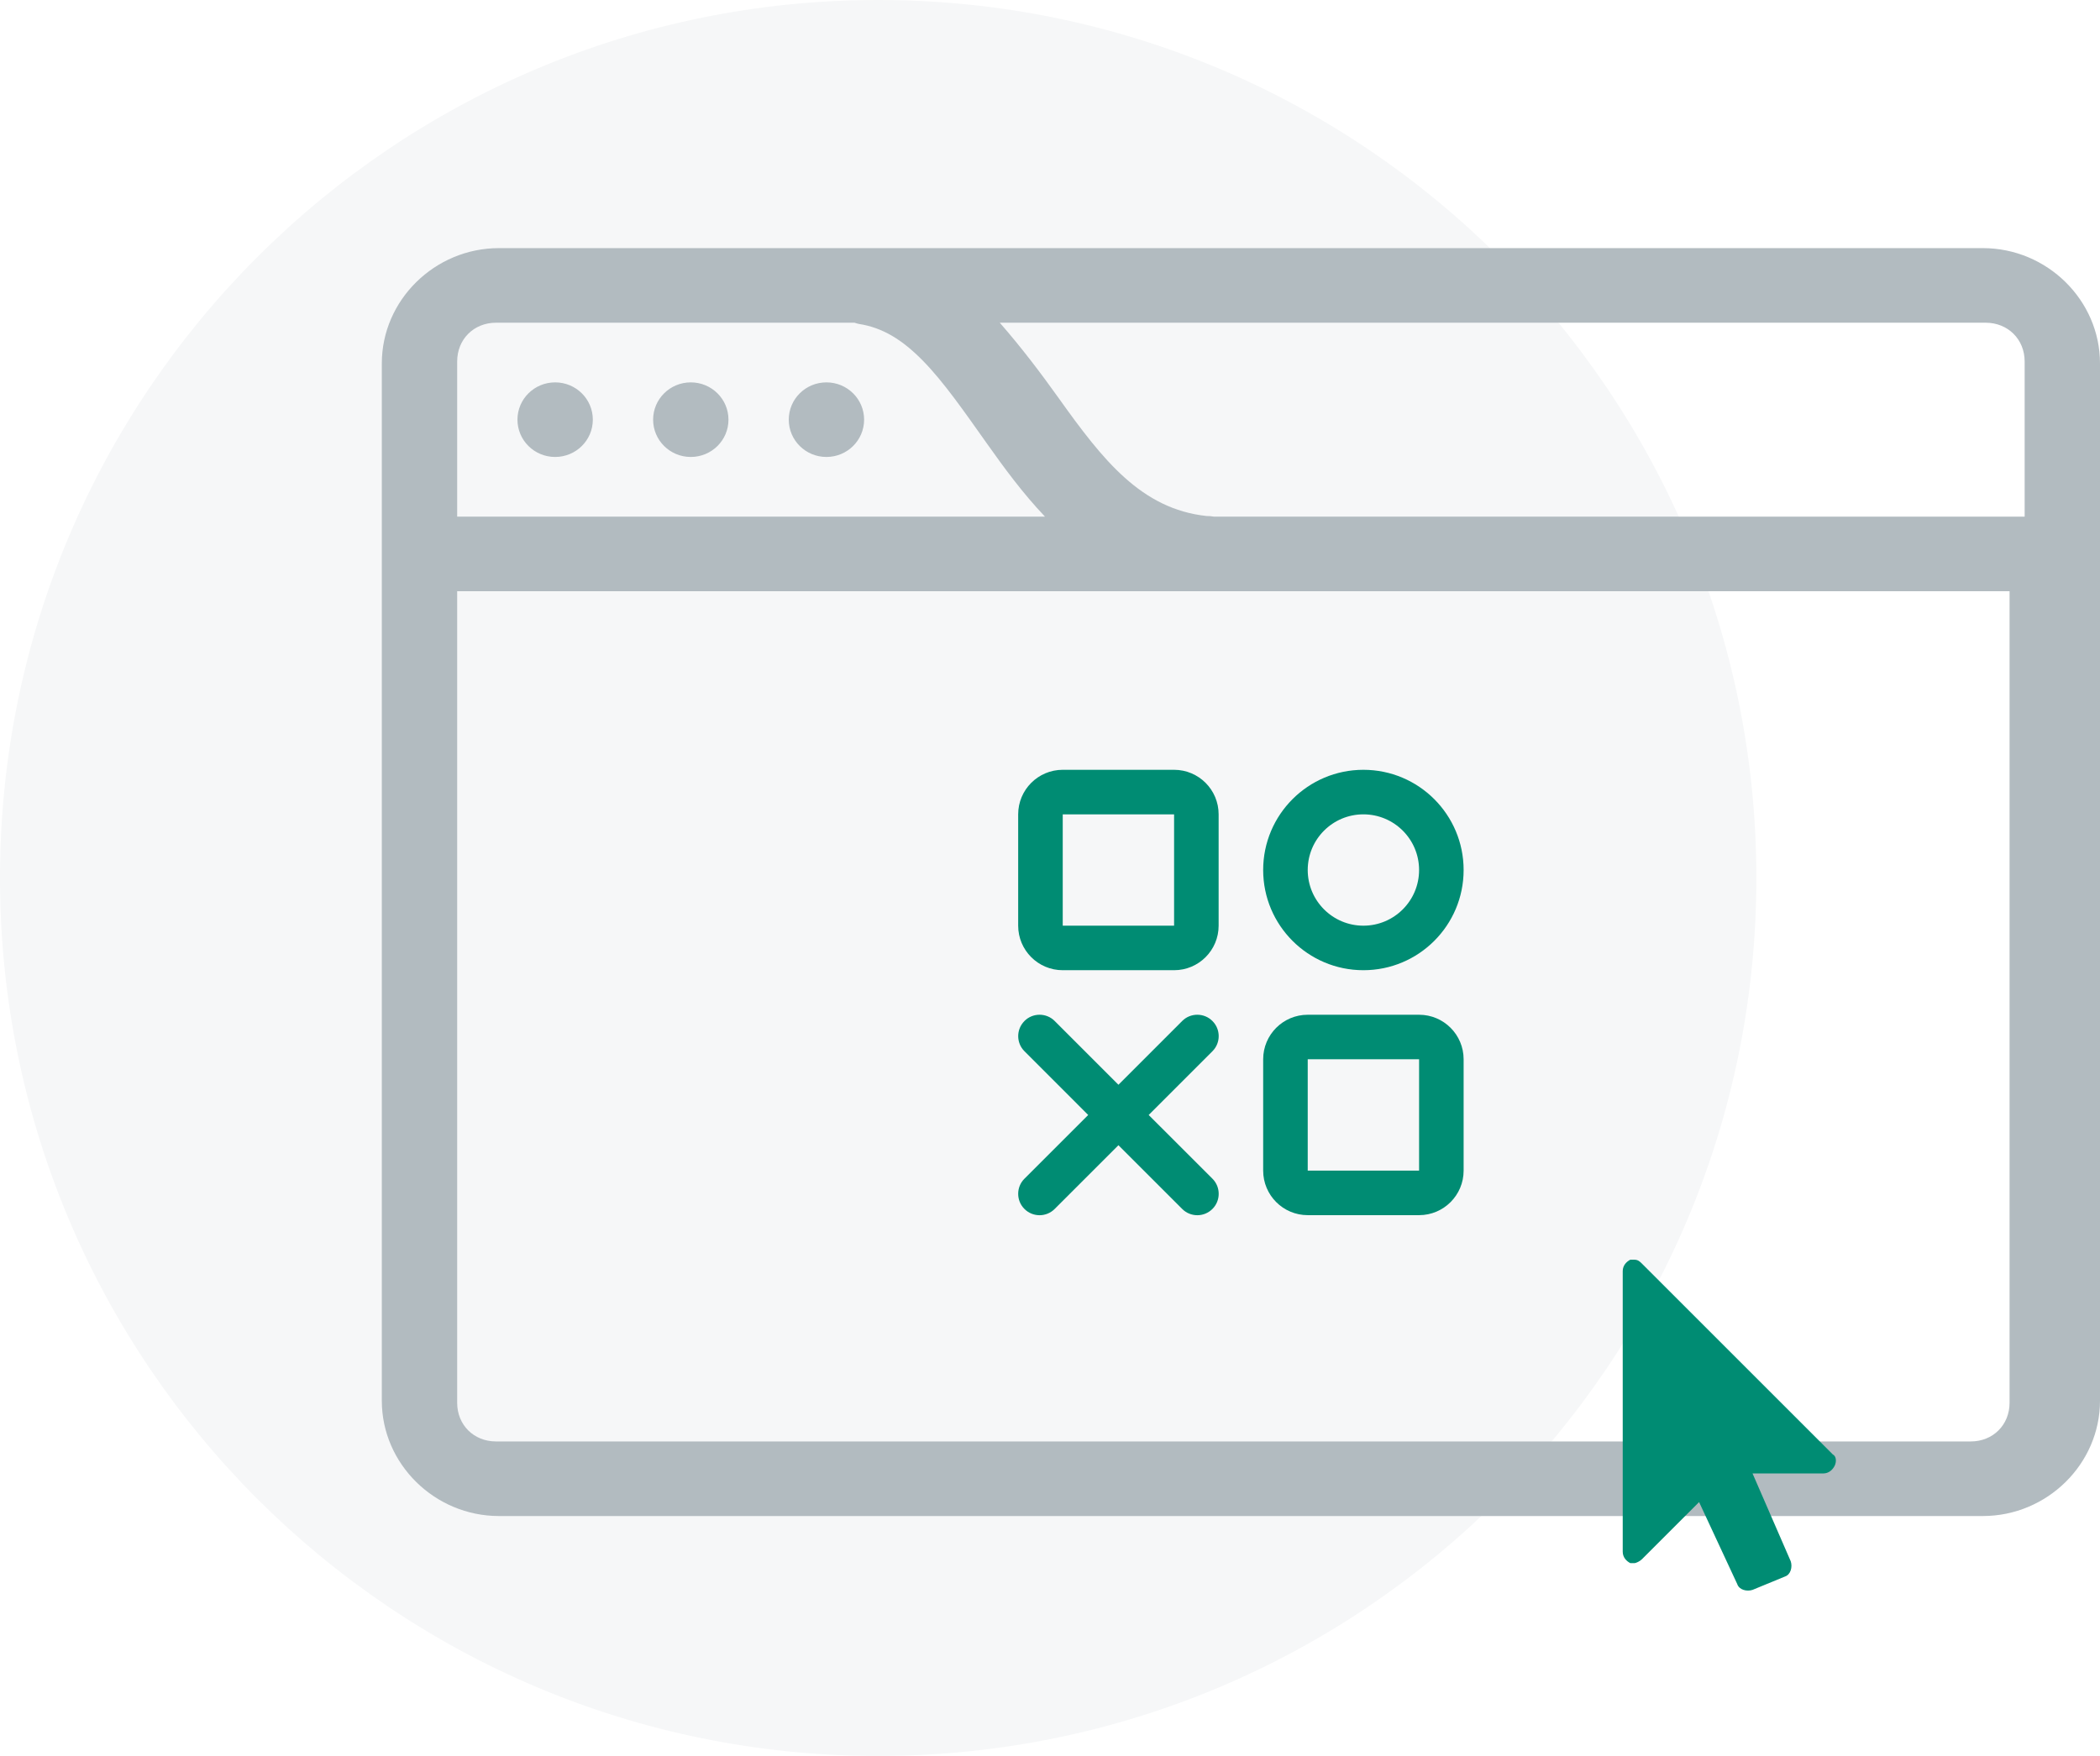
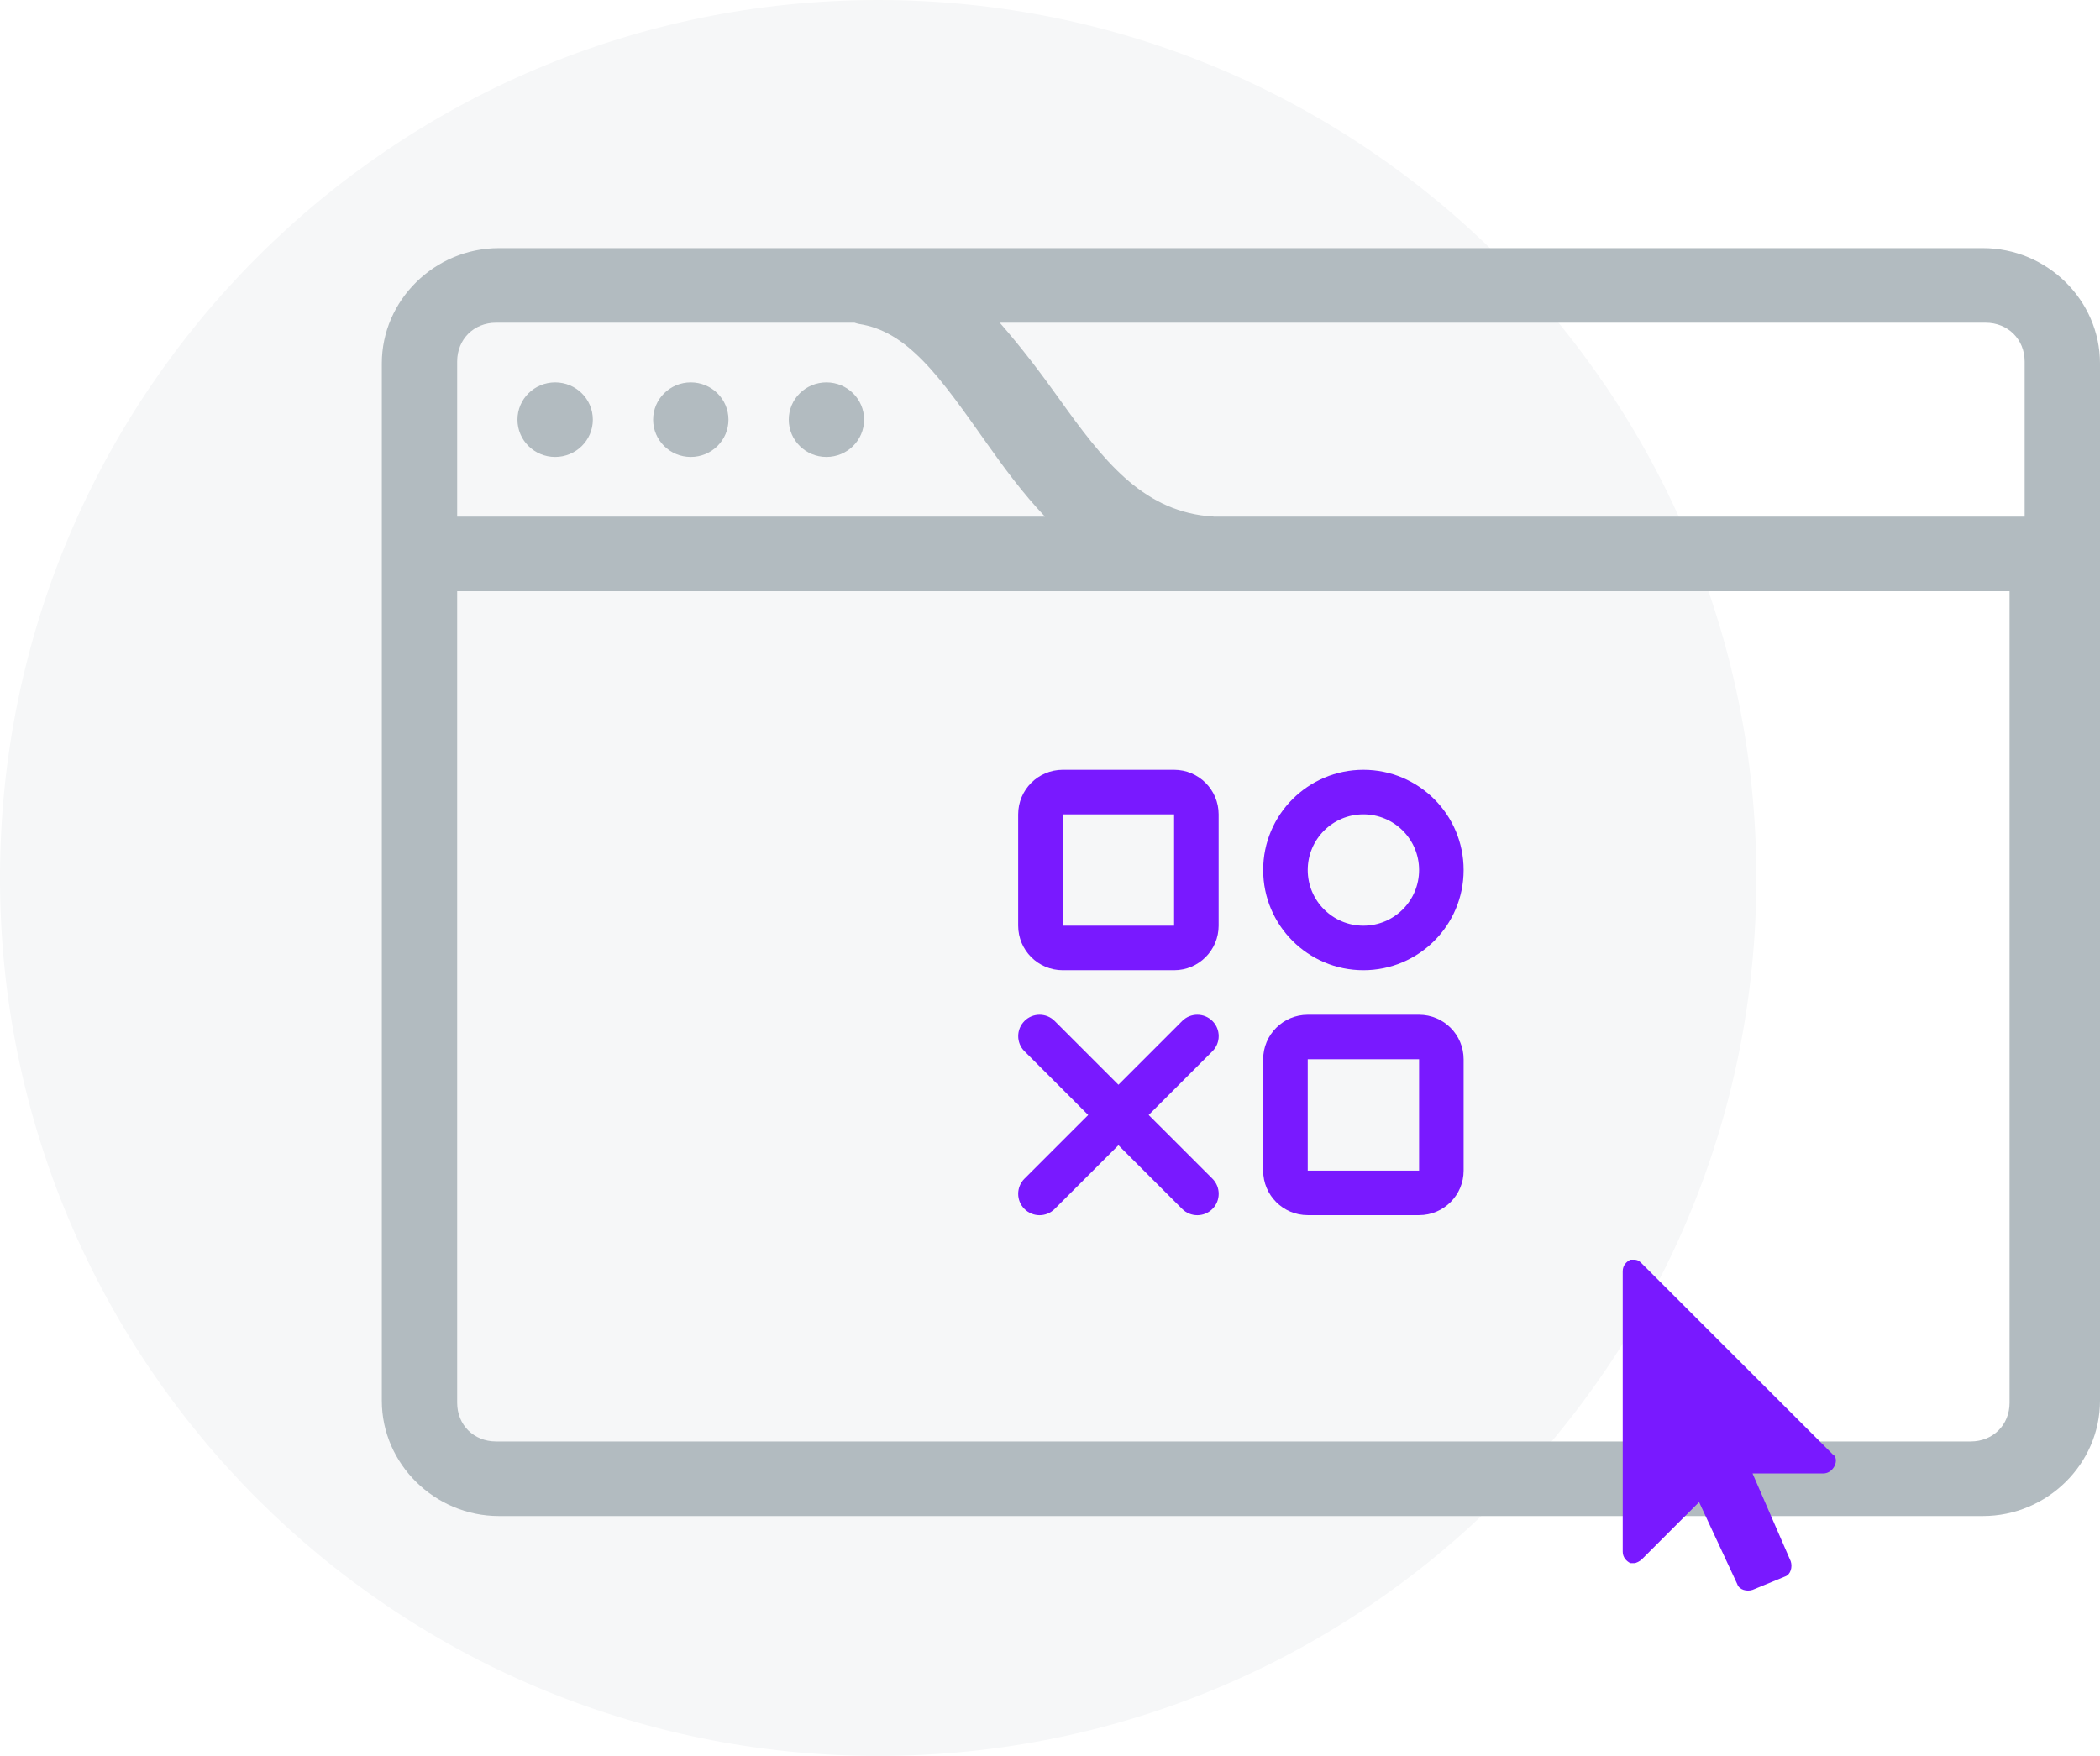
<svg xmlns="http://www.w3.org/2000/svg" width="110" height="92" viewBox="0 0 110 92" fill="none">
  <path fill-rule="evenodd" clip-rule="evenodd" class="illustration-background-fill" d="M46 0C71.405 0 92 20.595 92 46C92 71.406 71.405 92.001 46 92.001C20.595 92.001 0 71.406 0 46C0 20.595 20.595 0 46 0Z" fill="#F6F7F8" />
  <path class="illustration-light-fill" fill-rule="evenodd" clip-rule="evenodd" d="M26.136 13C22.773 13 20 15.729 20 19.039V73.392C20 76.702 22.773 79.431 26.136 79.431H103.864C107.227 79.431 110 76.702 110 73.392V19.039C110 15.729 107.227 13 103.864 13H26.136ZM25.98 16.908H44.76C44.831 16.932 44.907 16.955 44.982 16.971C46.229 17.162 47.262 17.797 48.35 18.908C49.438 20.019 50.511 21.567 51.687 23.226C52.584 24.492 53.565 25.837 54.737 27.068H23.947V18.94C23.947 17.777 24.817 16.908 25.981 16.908L25.98 16.908ZM52.368 16.908H104.008C105.178 16.908 106.053 17.777 106.053 18.94V27.068H63.585C63.457 27.044 63.329 27.036 63.201 27.036C59.782 26.667 57.769 24.103 55.468 20.877C54.522 19.551 53.491 18.19 52.369 16.908L52.368 16.908ZM29.079 20.034C27.988 20.034 27.105 20.908 27.105 21.988C27.105 23.068 27.988 23.942 29.079 23.942C30.17 23.942 31.053 23.068 31.053 21.988C31.053 20.908 30.17 20.034 29.079 20.034ZM36.184 20.034C35.093 20.034 34.211 20.908 34.211 21.988C34.211 23.068 35.093 23.942 36.184 23.942C37.275 23.942 38.158 23.068 38.158 21.988C38.158 20.908 37.275 20.034 36.184 20.034ZM43.289 20.034C42.199 20.034 41.316 20.908 41.316 21.988C41.316 23.068 42.199 23.942 43.289 23.942C44.38 23.942 45.263 23.068 45.263 21.988C45.263 20.908 44.38 20.034 43.289 20.034ZM23.947 30.976H105.263V73.498C105.263 74.657 104.394 75.523 103.23 75.523H25.98C24.817 75.523 23.947 74.657 23.947 73.498V30.976Z" fill="#B2BBC0" />
-   <path class="illustration-main-fill" d="M96.1 76.8C96 77 95.8 77.2 95.5 77.2H91.8L93.8 81.8C93.9 82.1 93.8 82.5 93.5 82.6L91.8 83.3C91.5 83.4 91.1 83.3 91 83L89 78.7L86 81.7C85.9 81.8 85.7 81.9 85.6 81.9C85.5 81.9 85.4 81.9 85.4 81.9C85.2 81.8 85 81.6 85 81.3V66.6C85 66.3 85.2 66.1 85.4 66C85.5 66 85.6 66 85.6 66C85.8 66 85.9 66.1 86 66.2L96 76.2C96.2 76.3 96.2 76.6 96.1 76.8Z" fill="#008C73" />
-   <path class="illustration-main-fill" fill-rule="evenodd" clip-rule="evenodd" d="M61.5 40.333H55.667C54.378 40.333 53.333 41.378 53.333 42.667V48.5C53.333 49.789 54.378 50.833 55.667 50.833H61.5C62.789 50.833 63.833 49.789 63.833 48.5V42.667C63.833 41.378 62.789 40.333 61.5 40.333ZM55.667 48.5V42.667H61.5V48.5H55.667Z" fill="#008C73" />
-   <path class="illustration-main-fill" fill-rule="evenodd" clip-rule="evenodd" d="M74.333 53.167H68.5C67.211 53.167 66.166 54.211 66.166 55.5V61.333C66.166 62.622 67.211 63.667 68.5 63.667H74.333C75.622 63.667 76.666 62.622 76.666 61.333V55.5C76.666 54.211 75.622 53.167 74.333 53.167ZM68.5 61.333V55.5H74.333V61.333H68.5Z" fill="#008C73" />
-   <path class="illustration-main-fill" fill-rule="evenodd" clip-rule="evenodd" d="M76.666 45.583C76.666 48.483 74.316 50.833 71.416 50.833C68.517 50.833 66.166 48.483 66.166 45.583C66.166 42.684 68.517 40.333 71.416 40.333C74.316 40.333 76.666 42.684 76.666 45.583ZM68.5 45.583C68.5 47.194 69.806 48.5 71.416 48.5C73.027 48.5 74.333 47.194 74.333 45.583C74.333 43.972 73.027 42.667 71.416 42.667C69.806 42.667 68.5 43.972 68.5 45.583Z" fill="#008C73" />
-   <path class="illustration-main-fill" fill-rule="evenodd" clip-rule="evenodd" d="M58.585 60.002L55.242 63.344C54.808 63.779 54.099 63.779 53.664 63.344L53.659 63.339C53.225 62.905 53.225 62.194 53.659 61.759L57.001 58.418L53.66 55.076C53.226 54.642 53.226 53.932 53.66 53.498L53.664 53.492C54.099 53.058 54.809 53.058 55.243 53.492L58.585 56.834L61.926 53.492C62.36 53.058 63.071 53.058 63.505 53.492L63.511 53.498C63.945 53.932 63.945 54.642 63.511 55.076L60.169 58.418L63.511 61.759C63.945 62.194 63.945 62.905 63.511 63.339L63.505 63.344C63.071 63.779 62.361 63.779 61.927 63.344L58.585 60.002Z" fill="#008C73" />
+   <path class="illustration-main-fill" d="M96.1 76.8C96 77 95.8 77.2 95.5 77.2H91.8L93.8 81.8C93.9 82.1 93.8 82.5 93.5 82.6L91.8 83.3C91.5 83.4 91.1 83.3 91 83L89 78.7L86 81.7C85.9 81.8 85.7 81.9 85.6 81.9C85.5 81.9 85.4 81.9 85.4 81.9C85.2 81.8 85 81.6 85 81.3V66.6C85 66.3 85.2 66.1 85.4 66C85.5 66 85.6 66 85.6 66C85.8 66 85.9 66.1 86 66.2L96 76.2C96.2 76.3 96.2 76.6 96.1 76.8Z" fill="#7919FF" />
+   <path class="illustration-main-fill" fill-rule="evenodd" clip-rule="evenodd" d="M61.5 40.333H55.667C54.378 40.333 53.333 41.378 53.333 42.667V48.5C53.333 49.789 54.378 50.833 55.667 50.833H61.5C62.789 50.833 63.833 49.789 63.833 48.5V42.667C63.833 41.378 62.789 40.333 61.5 40.333ZM55.667 48.5V42.667H61.5V48.5H55.667Z" fill="#7919FF" />
+   <path class="illustration-main-fill" fill-rule="evenodd" clip-rule="evenodd" d="M74.333 53.167H68.5C67.211 53.167 66.166 54.211 66.166 55.5V61.333C66.166 62.622 67.211 63.667 68.5 63.667H74.333C75.622 63.667 76.666 62.622 76.666 61.333V55.5C76.666 54.211 75.622 53.167 74.333 53.167ZM68.5 61.333V55.5H74.333V61.333H68.5Z" fill="#7919FF" />
+   <path class="illustration-main-fill" fill-rule="evenodd" clip-rule="evenodd" d="M76.666 45.583C76.666 48.483 74.316 50.833 71.416 50.833C68.517 50.833 66.166 48.483 66.166 45.583C66.166 42.684 68.517 40.333 71.416 40.333C74.316 40.333 76.666 42.684 76.666 45.583ZM68.5 45.583C68.5 47.194 69.806 48.5 71.416 48.5C73.027 48.5 74.333 47.194 74.333 45.583C74.333 43.972 73.027 42.667 71.416 42.667C69.806 42.667 68.5 43.972 68.5 45.583Z" fill="#7919FF" />
+   <path class="illustration-main-fill" fill-rule="evenodd" clip-rule="evenodd" d="M58.585 60.002L55.242 63.344C54.808 63.779 54.099 63.779 53.664 63.344L53.659 63.339C53.225 62.905 53.225 62.194 53.659 61.759L57.001 58.418L53.66 55.076C53.226 54.642 53.226 53.932 53.66 53.498L53.664 53.492C54.099 53.058 54.809 53.058 55.243 53.492L58.585 56.834L61.926 53.492C62.36 53.058 63.071 53.058 63.505 53.492L63.511 53.498C63.945 53.932 63.945 54.642 63.511 55.076L60.169 58.418L63.511 61.759C63.945 62.194 63.945 62.905 63.511 63.339L63.505 63.344C63.071 63.779 62.361 63.779 61.927 63.344L58.585 60.002Z" fill="#7919FF" />
</svg>
